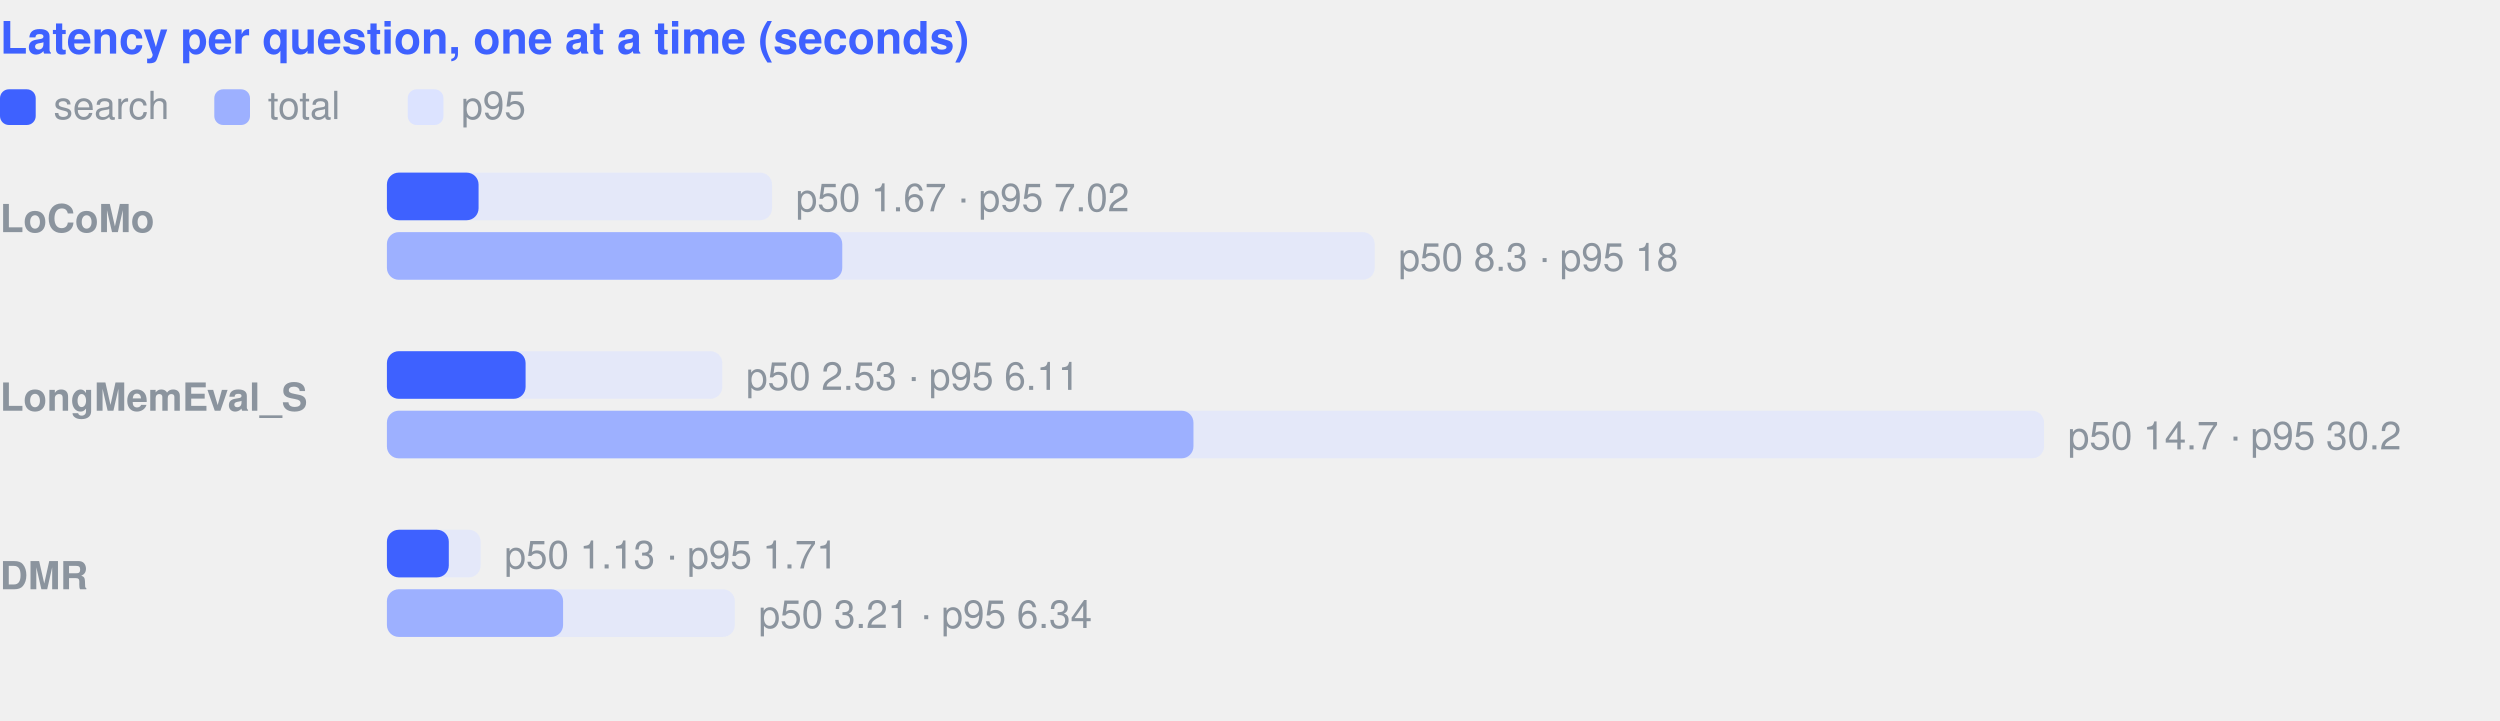
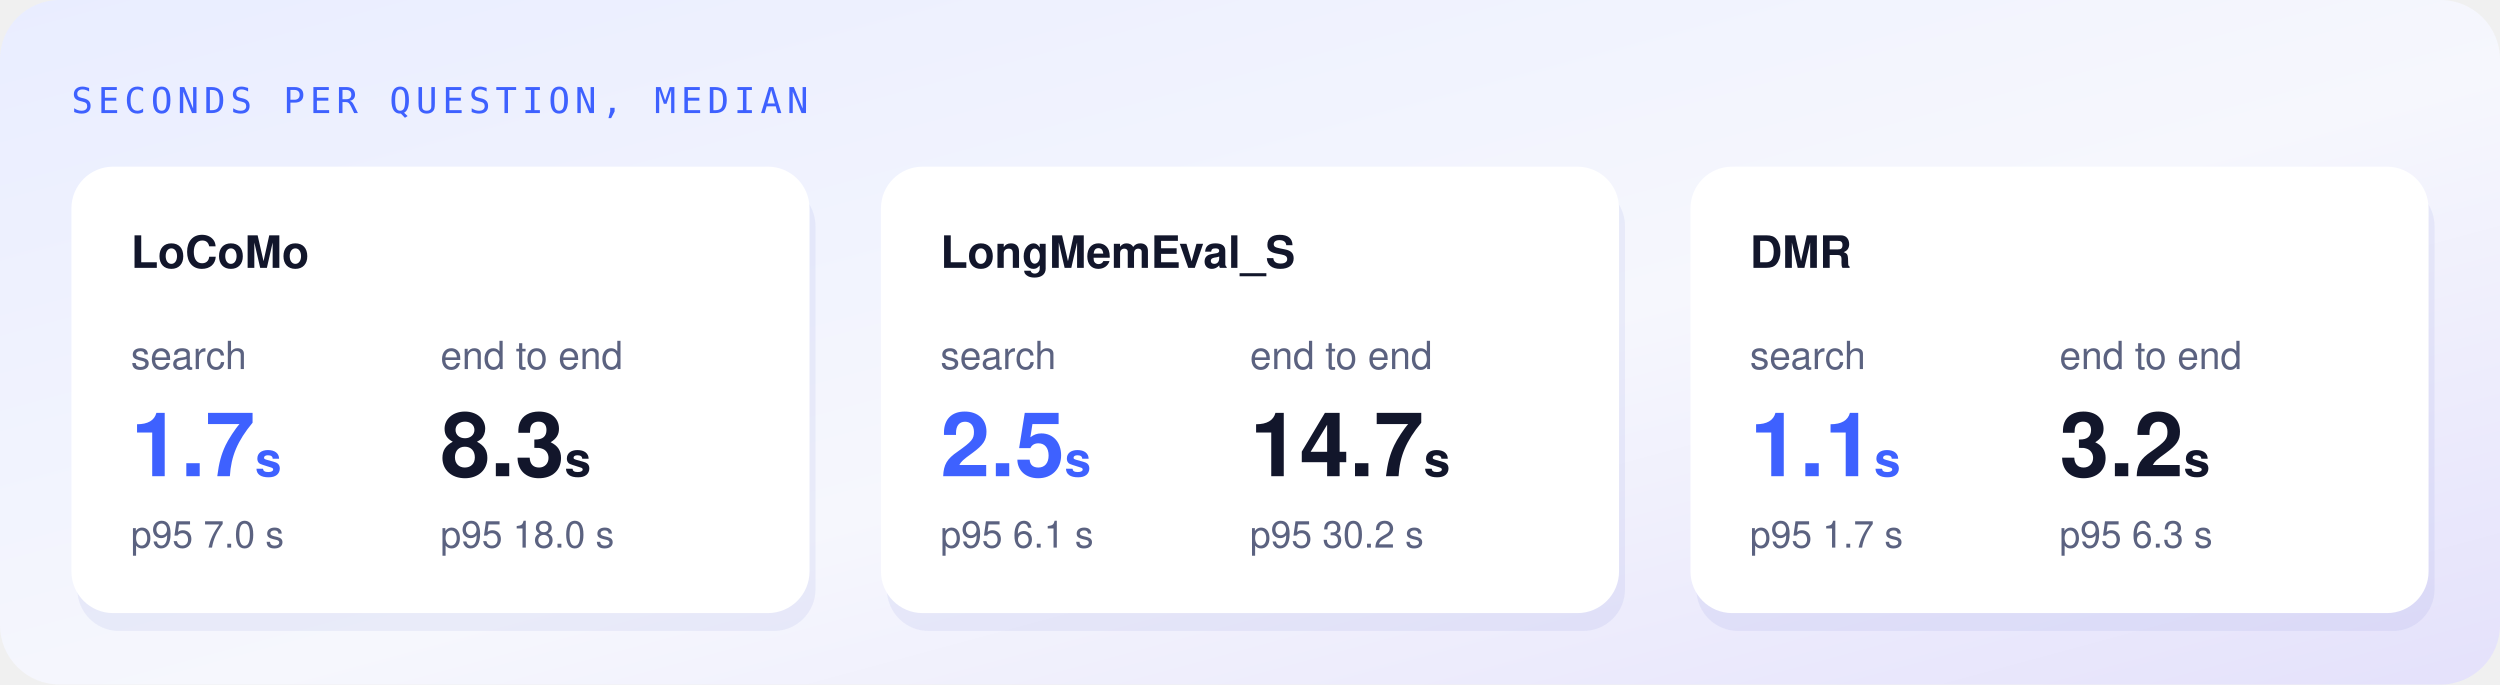
- <svg xmlns="http://www.w3.org/2000/svg" width="840" height="242" viewBox="0 0 840 242" role="img" aria-label="Search and total latency">
-   <style>text{font-family:-apple-system, BlinkMacSystemFont, "Segoe UI", Helvetica, Arial, sans-serif;fill:#8B949E} .t{font-size:15px;font-weight:600;fill:#3E61FF} .s{font-size:13px} .v{font-size:13px;font-weight:600} .w{fill:#FFFFFF}</style>
-   <text class="t" x="0" y="18">Latency per question, one at a time (seconds)</text>
-   <rect x="0" y="30" width="12" height="12" rx="3" fill="#3E61FF" />
-   <text class="s" x="18" y="40">search</text>
-   <rect x="72" y="30" width="12" height="12" rx="3" fill="#9DB0FF" />
-   <text class="s" x="90" y="40">total</text>
-   <rect x="137" y="30" width="12" height="12" rx="3" fill="#DCE3FF" />
-   <text class="s" x="155" y="40">p95</text>
-   <text class="v" x="0" y="78">LoCoMo</text>
-   <rect x="130" y="58" width="129.4" height="16" rx="4" fill="#DCE3FF" opacity=".6" />
-   <rect x="130" y="58" width="30.8" height="16" rx="4" fill="#3E61FF" />
-   <text class="s" x="267.4" y="71">p50 1.67 · p95 7.02</text>
-   <rect x="130" y="78" width="331.9" height="16" rx="4" fill="#DCE3FF" opacity=".6" />
-   <rect x="130" y="78" width="153.0" height="16" rx="4" fill="#9DB0FF" />
-   <text class="s" x="469.9" y="91">p50 8.3 · p95 18</text>
-   <text class="v" x="0" y="138">LongMemEval_S</text>
-   <rect x="130" y="118" width="112.7" height="16" rx="4" fill="#DCE3FF" opacity=".6" />
-   <rect x="130" y="118" width="46.6" height="16" rx="4" fill="#3E61FF" />
-   <text class="s" x="250.7" y="131">p50 2.53 · p95 6.11</text>
-   <rect x="130" y="138" width="556.8" height="16" rx="4" fill="#DCE3FF" opacity=".6" />
-   <rect x="130" y="138" width="271.0" height="16" rx="4" fill="#9DB0FF" />
-   <text class="s" x="694.8" y="151">p50 14.7 · p95 30.2</text>
-   <text class="v" x="0" y="198">DMR</text>
-   <rect x="130" y="178" width="31.5" height="16" rx="4" fill="#DCE3FF" opacity=".6" />
-   <rect x="130" y="178" width="20.8" height="16" rx="4" fill="#3E61FF" />
-   <text class="s" x="169.5" y="191">p50 1.13 · p95 1.71</text>
-   <rect x="130" y="198" width="116.9" height="16" rx="4" fill="#DCE3FF" opacity=".6" />
-   <rect x="130" y="198" width="59.2" height="16" rx="4" fill="#9DB0FF" />
-   <text class="s" x="254.9" y="211">p50 3.21 · p95 6.34</text>
+ <svg xmlns="http://www.w3.org/2000/svg" width="840" height="230" viewBox="0 0 840 230" role="img" aria-label="Search and total latency">
+   <defs>
+     <marker id="a" viewBox="0 0 10 10" refX="9" refY="5" markerWidth="7" markerHeight="7" orient="auto-start-reverse">
+       <path d="M0 0L10 5L0 10z" fill="#A3ACD1" />
+     </marker>
+     <linearGradient id="p" x1="0" y1="0" x2="1" y2="1">
+       <stop offset="0" stop-color="#E9EDFF" />
+       <stop offset=".55" stop-color="#F6F7FD" />
+       <stop offset="1" stop-color="#E4E1FB" />
+     </linearGradient>
+     <linearGradient id="g" x1="0" y1="0" x2="1" y2="1">
+       <stop offset="0" stop-color="#3E61FF" />
+       <stop offset="1" stop-color="#2A3FBF" />
+     </linearGradient>
+   </defs>
+   <style>text{font-family:-apple-system, BlinkMacSystemFont, "Segoe UI", Helvetica, Arial, sans-serif}</style>
+   <rect width="840" height="230" rx="20" fill="url(#p)" />
+   <text x="24" y="38" style="font-family:ui-monospace, SFMono-Regular, Menlo, Consolas, monospace;font-size:12px;letter-spacing:.14em;fill:#3E61FF">SECONDS PER QUESTION, MEDIAN</text>
+   <rect x="26.0" y="62" width="248.0" height="150" rx="14" fill="#2A3FBF" opacity=".07" />
+   <rect x="24.0" y="56" width="248.0" height="150" rx="14" fill="#FFFFFF" />
+   <text x="44.0" y="90" text-anchor="start" style="font-size:15px;font-weight:700;fill:#12162B">LoCoMo</text>
+   <text x="44.0" y="124" text-anchor="start" style="font-size:13px;font-weight:400;fill:#5B6280">search</text>
+   <text x="44.0" y="160" text-anchor="start" style="font-size:30px;font-weight:800;fill:#3E61FF">1.7<tspan style="font-size:16px;font-weight:600"> s</tspan>
+   </text>
+   <text x="44.0" y="184" text-anchor="start" style="font-size:12.5px;font-weight:400;fill:#5B6280">p95 7.0 s</text>
+   <text x="148.0" y="124" text-anchor="start" style="font-size:13px;font-weight:400;fill:#5B6280">end to end</text>
+   <text x="148.0" y="160" text-anchor="start" style="font-size:30px;font-weight:800;fill:#12162B">8.3<tspan style="font-size:16px;font-weight:600"> s</tspan>
+   </text>
+   <text x="148.0" y="184" text-anchor="start" style="font-size:12.5px;font-weight:400;fill:#5B6280">p95 18.0 s</text>
+   <rect x="298.0" y="62" width="248.0" height="150" rx="14" fill="#2A3FBF" opacity=".07" />
+   <rect x="296.0" y="56" width="248.0" height="150" rx="14" fill="#FFFFFF" />
+   <text x="316.0" y="90" text-anchor="start" style="font-size:15px;font-weight:700;fill:#12162B">LongMemEval_S</text>
+   <text x="316.0" y="124" text-anchor="start" style="font-size:13px;font-weight:400;fill:#5B6280">search</text>
+   <text x="316.0" y="160" text-anchor="start" style="font-size:30px;font-weight:800;fill:#3E61FF">2.5<tspan style="font-size:16px;font-weight:600"> s</tspan>
+   </text>
+   <text x="316.0" y="184" text-anchor="start" style="font-size:12.5px;font-weight:400;fill:#5B6280">p95 6.1 s</text>
+   <text x="420.0" y="124" text-anchor="start" style="font-size:13px;font-weight:400;fill:#5B6280">end to end</text>
+   <text x="420.0" y="160" text-anchor="start" style="font-size:30px;font-weight:800;fill:#12162B">14.7<tspan style="font-size:16px;font-weight:600"> s</tspan>
+   </text>
+   <text x="420.0" y="184" text-anchor="start" style="font-size:12.5px;font-weight:400;fill:#5B6280">p95 30.2 s</text>
+   <rect x="570.0" y="62" width="248.0" height="150" rx="14" fill="#2A3FBF" opacity=".07" />
+   <rect x="568.0" y="56" width="248.0" height="150" rx="14" fill="#FFFFFF" />
+   <text x="588.0" y="90" text-anchor="start" style="font-size:15px;font-weight:700;fill:#12162B">DMR</text>
+   <text x="588.0" y="124" text-anchor="start" style="font-size:13px;font-weight:400;fill:#5B6280">search</text>
+   <text x="588.0" y="160" text-anchor="start" style="font-size:30px;font-weight:800;fill:#3E61FF">1.1<tspan style="font-size:16px;font-weight:600"> s</tspan>
+   </text>
+   <text x="588.0" y="184" text-anchor="start" style="font-size:12.5px;font-weight:400;fill:#5B6280">p95 1.7 s</text>
+   <text x="692.0" y="124" text-anchor="start" style="font-size:13px;font-weight:400;fill:#5B6280">end to end</text>
+   <text x="692.0" y="160" text-anchor="start" style="font-size:30px;font-weight:800;fill:#12162B">3.2<tspan style="font-size:16px;font-weight:600"> s</tspan>
+   </text>
+   <text x="692.0" y="184" text-anchor="start" style="font-size:12.5px;font-weight:400;fill:#5B6280">p95 6.3 s</text>
</svg>
